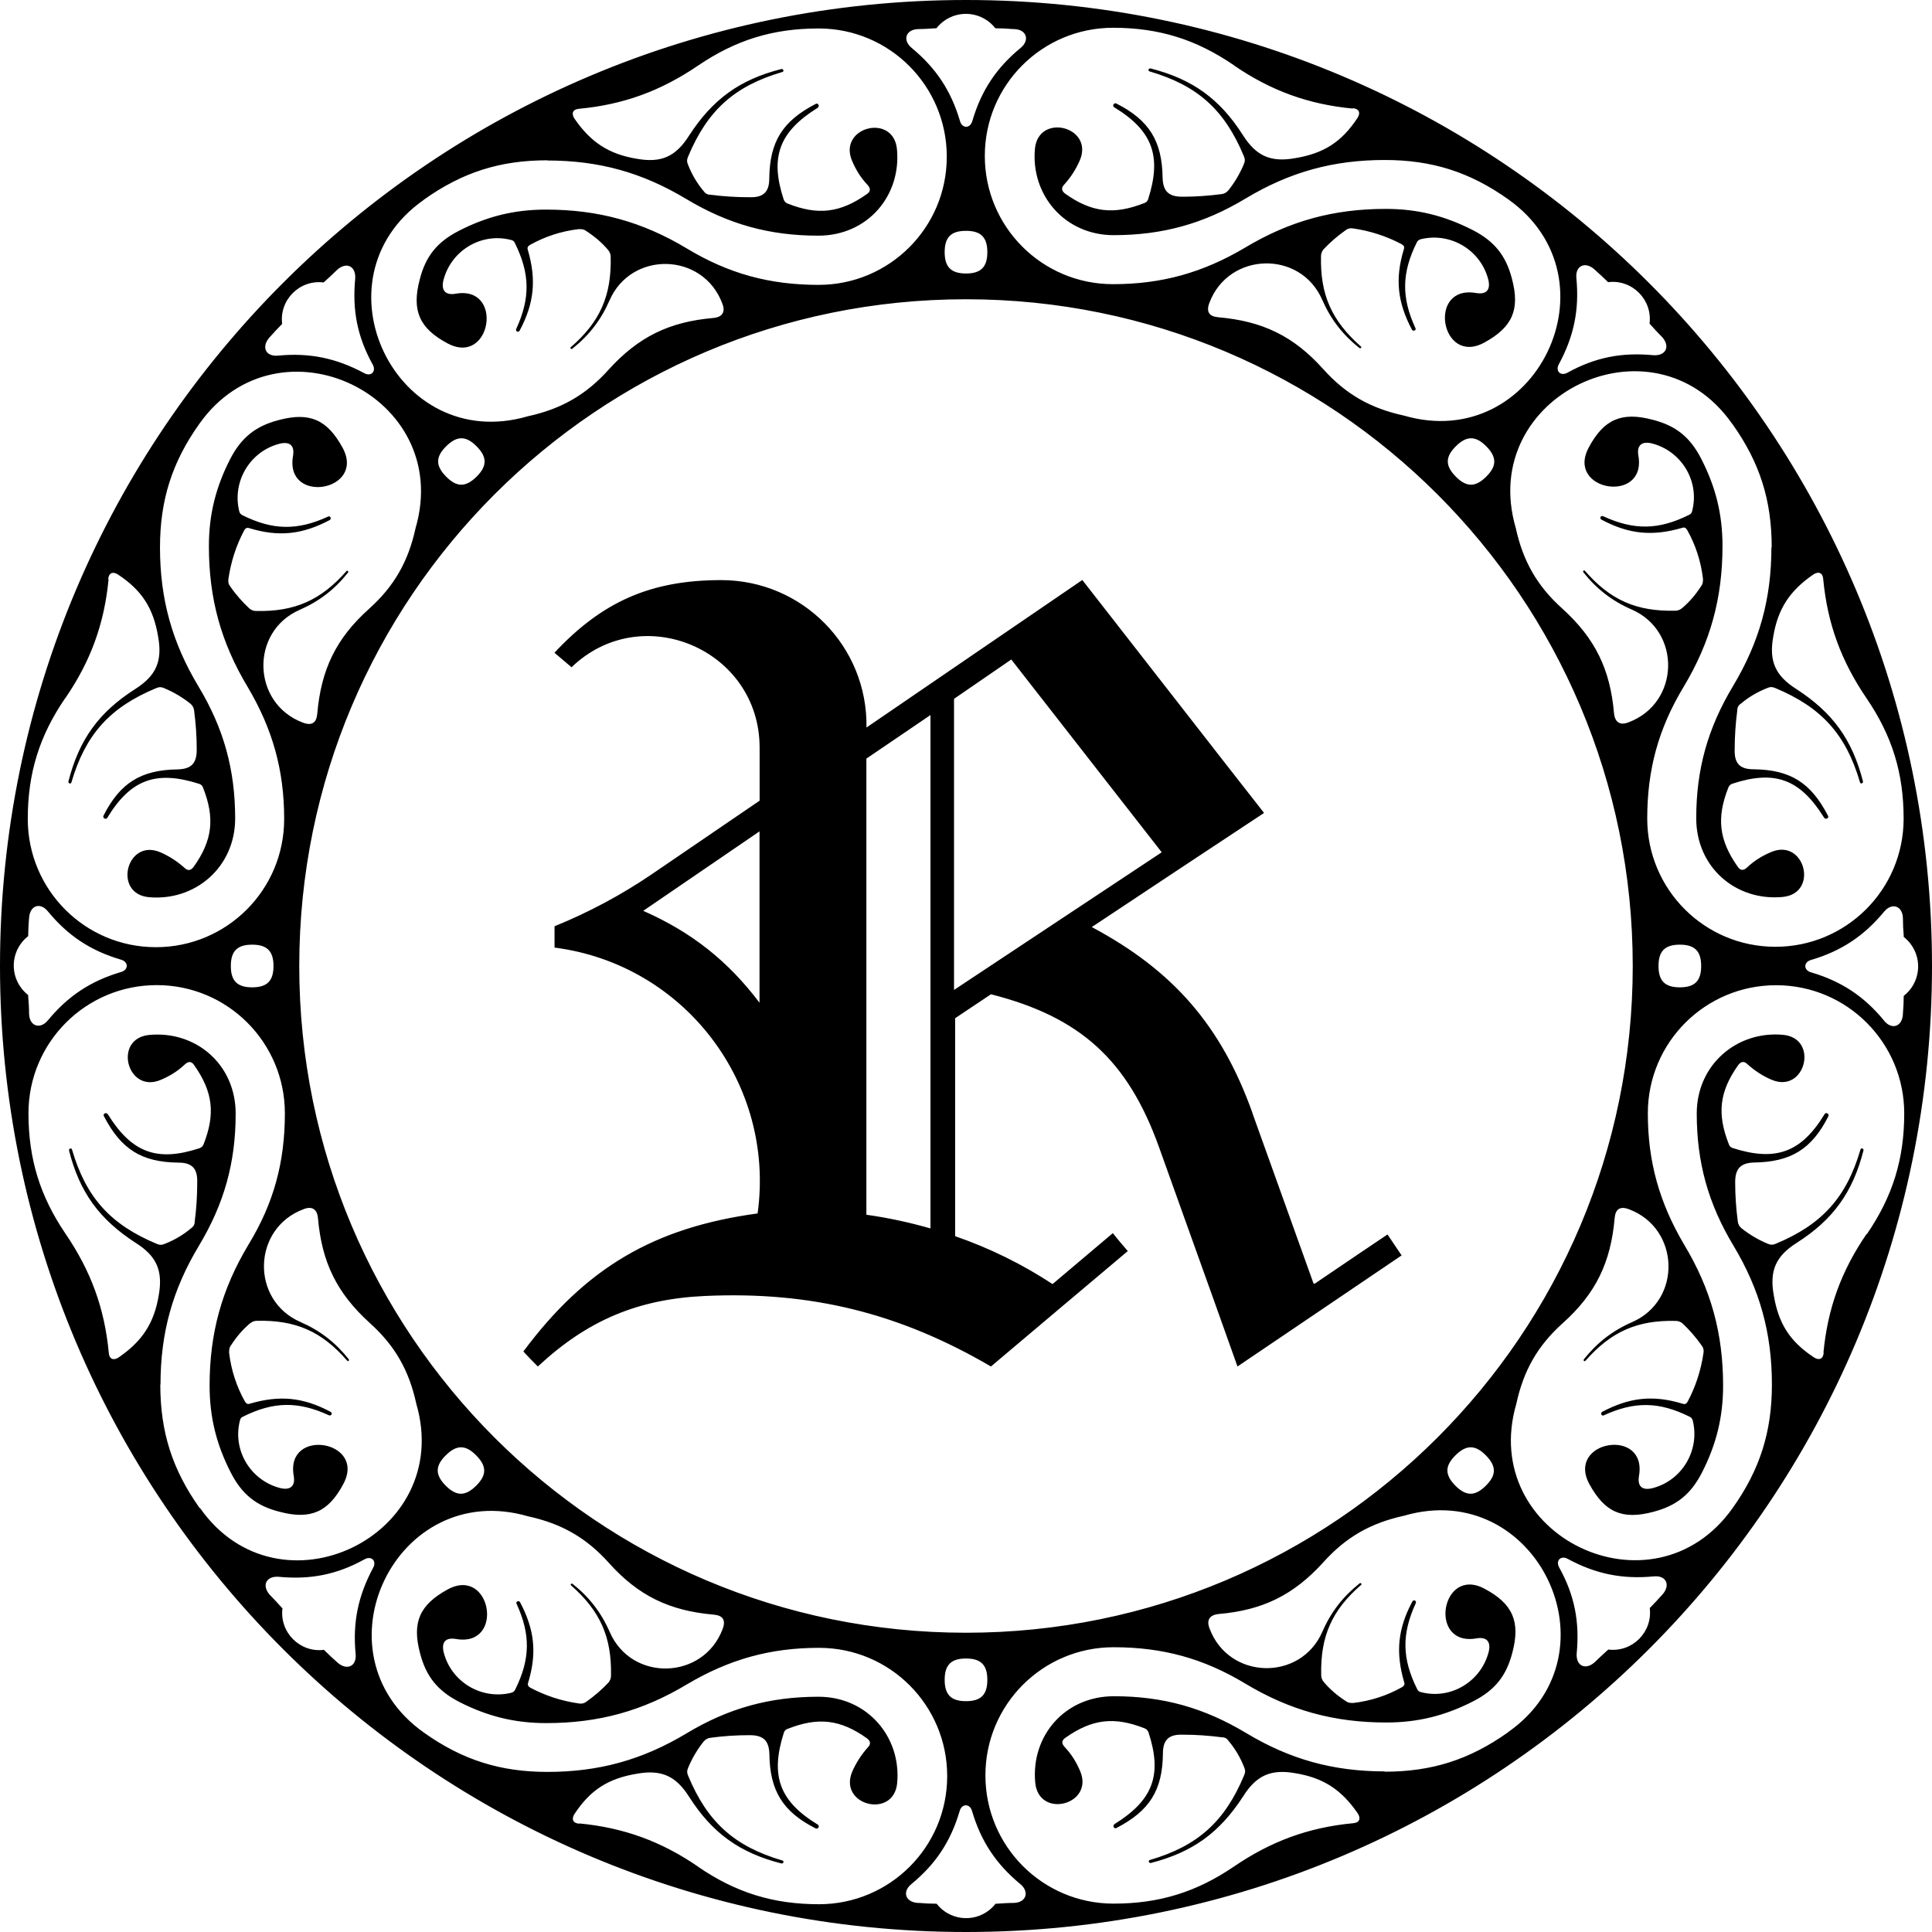
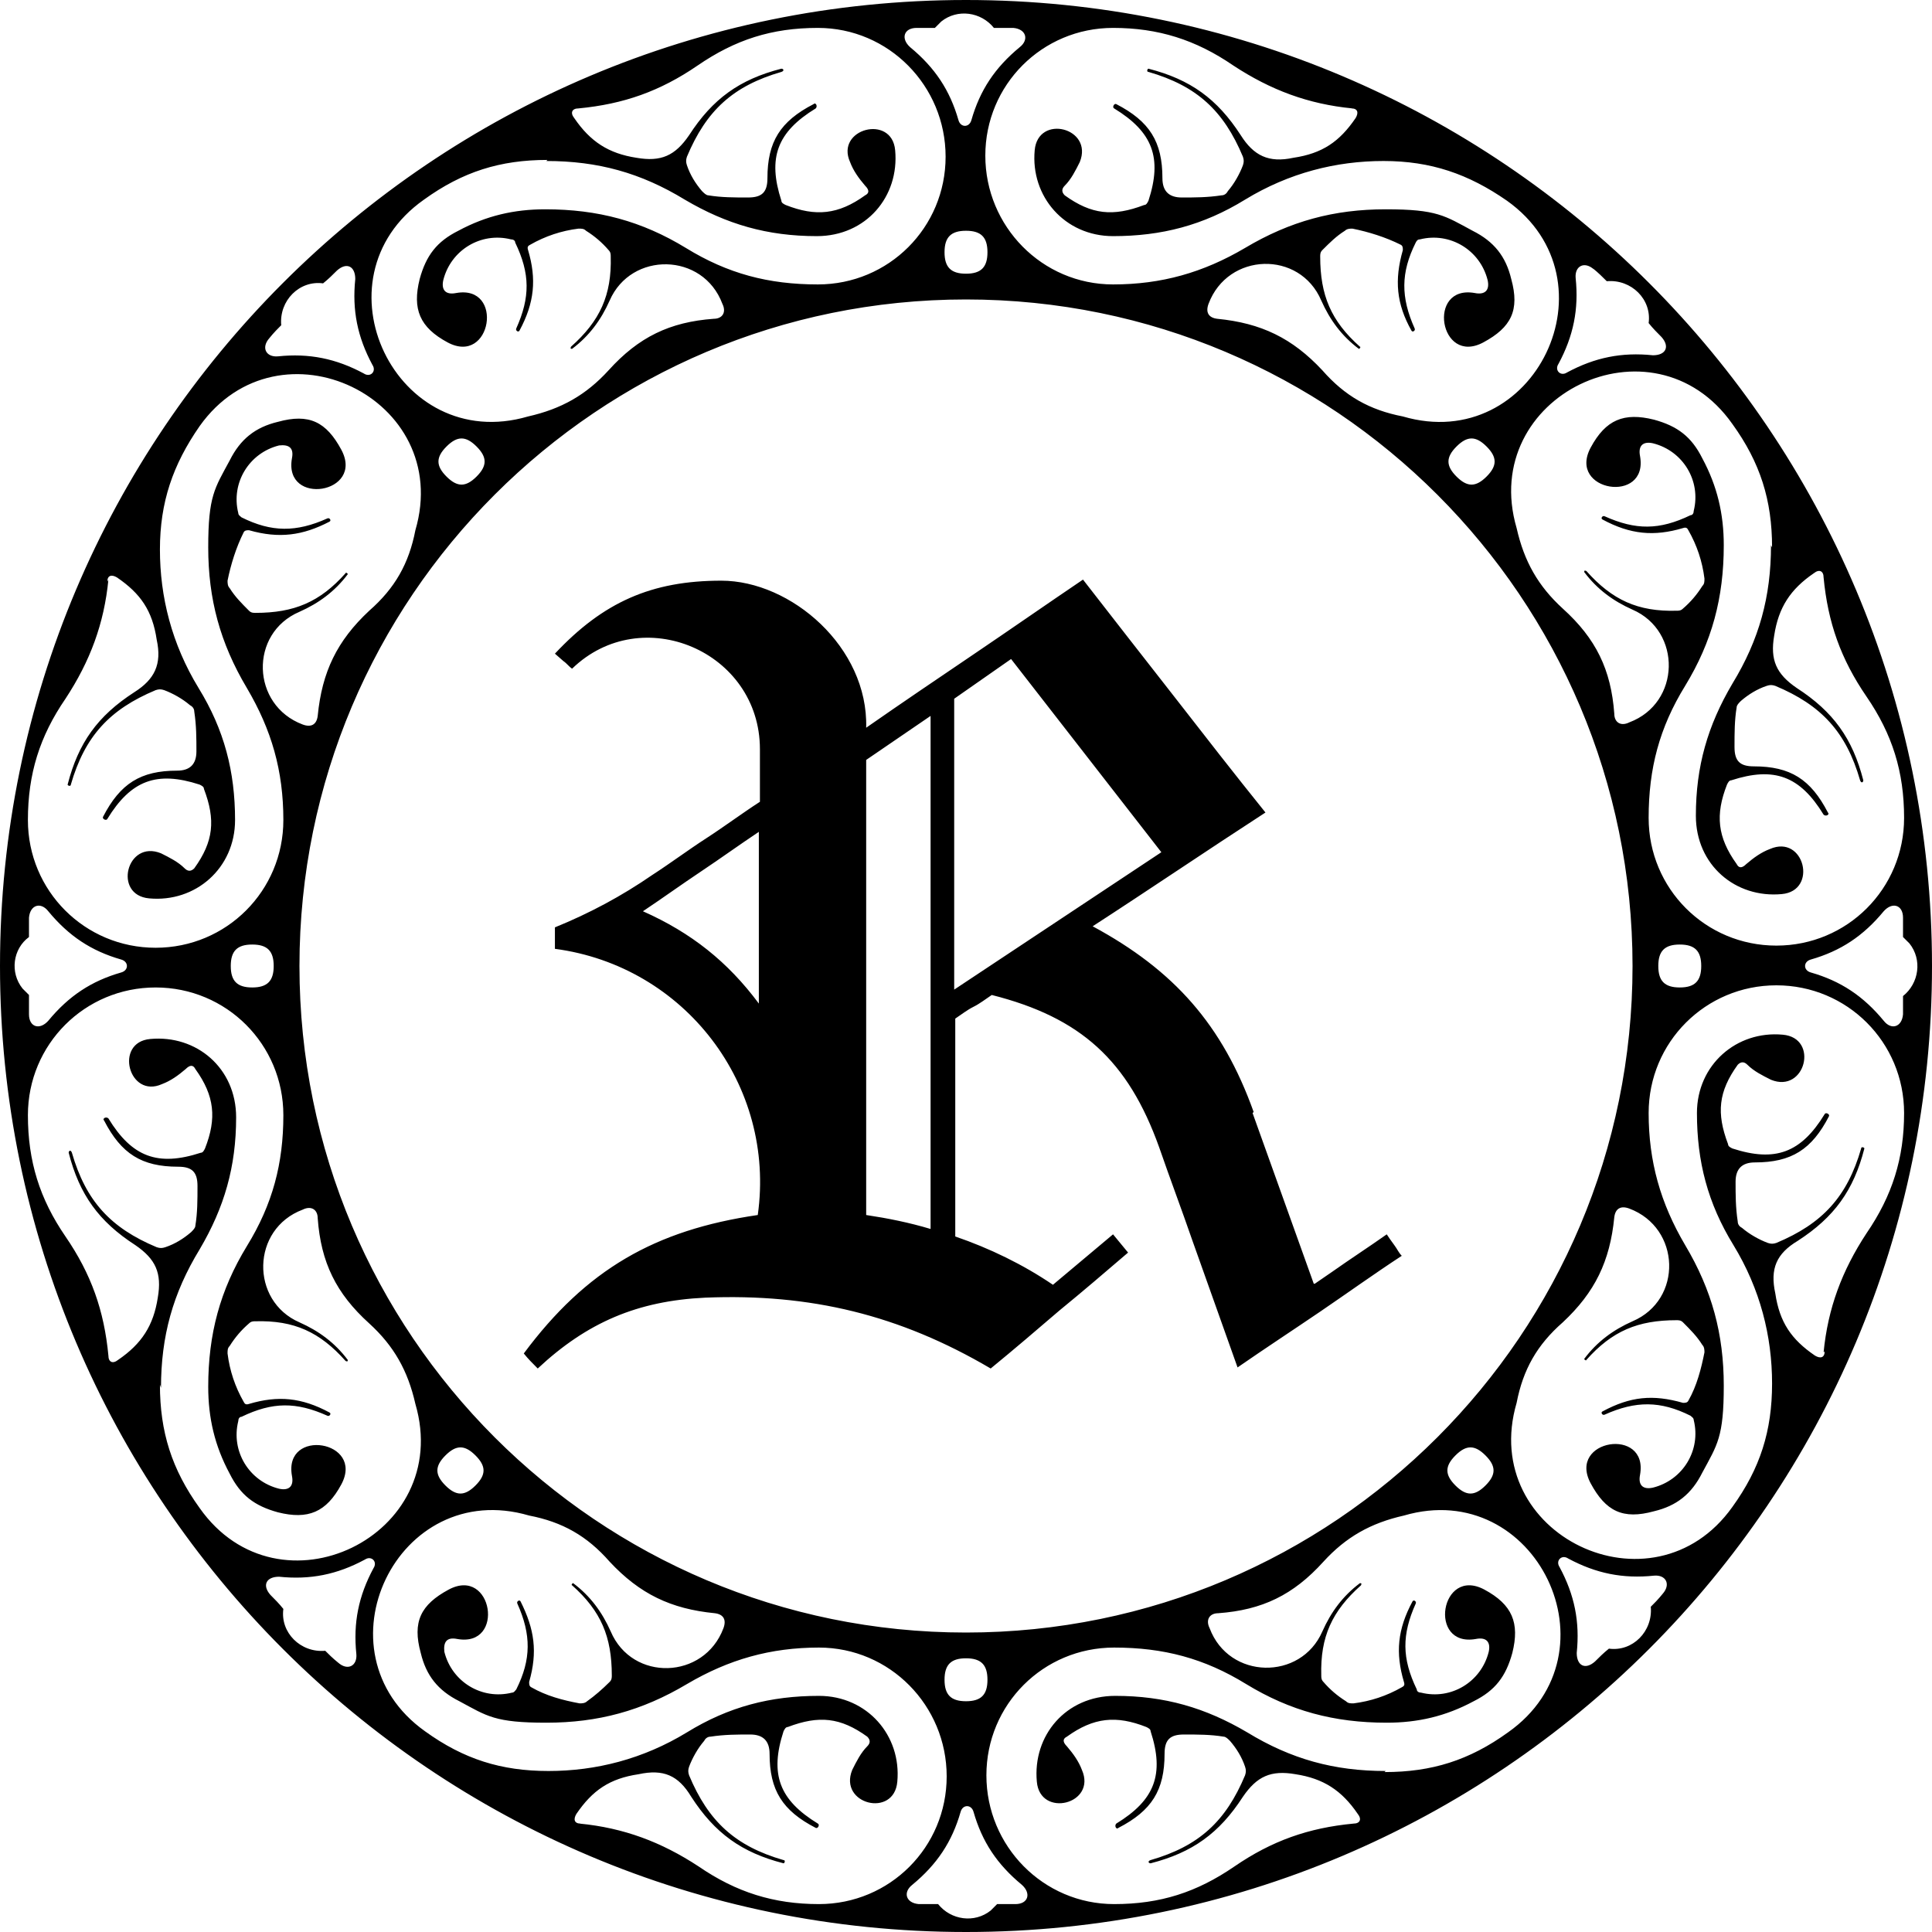
- <svg xmlns="http://www.w3.org/2000/svg" id="logo-icon-solid" version="1.1" viewBox="0 0 192 192">
-   <path d="M124.46,110.61l6.08,16.95h.13l1.74-1.18c1.82-1.23,3.65-2.48,5.48-3.7.23.34.47.69.7,1.04.23.35.47.7.7,1.04-2.72,1.84-5.43,3.68-8.15,5.52-2.72,1.84-5.44,3.68-8.16,5.52-1.49-4.21-3-8.4-4.5-12.59-1.11-3.08-2.21-6.16-3.31-9.24-3.1-8.62-7.82-12.91-16.69-15.16-.6.4-1.19.8-1.78,1.19s-1.19.79-1.78,1.19v21.66c3.41,1.18,6.67,2.78,9.68,4.76l5.99-5.06c.48.6.98,1.2,1.49,1.78-2.27,1.91-4.53,3.82-6.8,5.73-2.26,1.91-4.53,3.83-6.8,5.74-9.09-5.31-17.88-7.48-28.38-7.01-6.71.3-11.72,2.42-16.65,7.01-.51-.51-.98-.98-1.44-1.49,6.2-8.33,13-12.32,23.28-13.72,1.78-12.87-7.26-24.76-20.18-26.42v-2.12c3.4-1.38,6.65-3.12,9.68-5.18,1.78-1.21,3.57-2.43,5.35-3.65s3.57-2.44,5.35-3.65v-5.27c0-9.73-11.68-14.74-18.69-7.99-.28-.23-.56-.48-.85-.72l-.85-.72c4.76-5.1,9.6-7.22,16.57-7.22,8.07,0,14.57,6.58,14.44,14.65,3.57-2.44,7.15-4.88,10.72-7.33,3.58-2.44,7.16-4.89,10.73-7.33,3.02,3.87,6.02,7.72,9.03,11.58,3,3.86,6.01,7.71,9.03,11.57-5.71,3.77-11.42,7.55-17.12,11.34,8.11,4.33,12.87,9.81,15.97,18.48M63.93,90.52c4.8,2.12,8.41,4.97,11.55,9.13v-17.03c-1.93,1.31-3.85,2.63-5.78,3.95-1.92,1.32-3.84,2.63-5.78,3.95M86.1,120.72c2.15.3,4.28.76,6.37,1.36v-51.02l-6.37,4.33v45.32ZM94.81,69.45v28.93l20.64-13.68-14.95-19.16-5.69,3.91ZM0,96C0,42.99,42.99,0,96,0s96,42.99,96,96-42.99,96-96,96S0,149.01,0,96M176.07,54.41c0-4.72-1.19-8.45-3.91-12.28l-.04-.04c-7.86-11.17-25.32-2.76-21.49,10.36.72,3.31,2.12,5.78,4.63,8.03,3.27,2.97,4.76,6.03,5.14,10.41.09.89.6,1.23,1.45.89,5.1-1.91,5.27-9.05.3-11.21-1.95-.85-3.48-2.04-4.8-3.7-.09-.13.09-.26.17-.13,2.51,2.89,5.1,4.04,8.96,3.95.26,0,.47-.08.68-.25.76-.64,1.36-1.36,1.91-2.21.17-.21.17-.47.17-.72-.2-1.7-.73-3.35-1.57-4.84-.13-.21-.26-.3-.51-.21-2.93.85-5.27.64-7.99-.81-.26-.13-.09-.47.17-.34,3.06,1.4,5.48,1.36,8.49-.13.21-.08.3-.21.34-.42.76-2.97-1.1-5.99-4.08-6.71-.98-.21-1.44.25-1.27,1.23.85,4.84-7.26,3.53-4.93-.81,1.49-2.8,3.27-3.57,6.33-2.76,2.34.59,3.74,1.74,4.84,3.87,1.44,2.8,2.12,5.52,2.12,8.67,0,5.18-1.19,9.56-3.87,14.02-2.51,4.16-3.61,8.24-3.61,13.08,0,7.03,5.68,12.73,12.71,12.74.01,0,.02,0,.03,0,7.03,0,12.73-5.68,12.74-12.71,0-.01,0-.02,0-.03,0-4.54-1.15-8.24-3.7-11.98-2.51-3.69-3.87-7.39-4.29-11.81-.04-.64-.47-.81-.98-.47-2.34,1.61-3.53,3.4-3.99,6.2-.43,2.42.21,3.86,2.29,5.18,3.61,2.34,5.56,5.01,6.63,9.18.04.21-.26.3-.3.08-1.4-4.76-3.82-7.43-8.41-9.35-.3-.13-.51-.13-.81,0-.94.37-1.82.88-2.59,1.53-.26.17-.38.38-.38.68-.17,1.3-.26,2.6-.26,3.91-.04,1.36.51,1.95,1.87,1.95,3.65.04,5.69,1.32,7.39,4.59.17.25-.21.47-.38.21-2.38-3.82-4.88-4.76-9.13-3.36-.17.08-.3.17-.38.38-1.19,3.02-.93,5.22.93,7.86.26.38.55.43.93.08.72-.68,1.49-1.15,2.38-1.53,3.36-1.44,4.8,4.12,1.15,4.46-4.63.43-8.58-2.93-8.58-7.82s1.15-8.96,3.65-13.13c2.63-4.38,3.82-8.67,3.82-13.81M166.94,98.12c1.49,0,2.12-.64,2.12-2.12s-.64-2.12-2.12-2.12-2.12.64-2.12,2.12.64,2.12,2.12,2.12M29.74,96c0,36.62,29.65,66.26,66.26,66.26s66.26-29.65,66.26-66.26S132.62,29.74,96,29.74,29.74,59.38,29.74,96M144.64,147.65c1.06,1.06,1.95,1.06,3.02,0s1.06-1.95,0-3.02-1.95-1.06-3.02,0-1.06,1.95,0,3.02M96,169.06c1.49,0,2.12-.64,2.12-2.12s-.64-2.12-2.12-2.12-2.12.64-2.12,2.12.64,2.12,2.12,2.12M44.3,147.65c1.06,1.06,1.95,1.06,3.02,0s1.06-1.95,0-3.02-1.95-1.06-3.02,0-1.06,1.95,0,3.02M47.36,44.35c-1.06-1.06-1.95-1.06-3.02,0s-1.06,1.95,0,3.02,1.95,1.06,3.02,0,1.06-1.95,0-3.02M96,22.94c-1.49,0-2.12.64-2.12,2.12s.64,2.12,2.12,2.12,2.12-.64,2.12-2.12-.64-2.12-2.12-2.12M147.7,44.35c-1.06-1.06-1.95-1.06-3.02,0s-1.06,1.95,0,3.02,1.95,1.06,3.02,0,1.06-1.95,0-3.02M158.44,26.76c-.93-.81-1.91-.34-1.78.89.3,3.14-.25,5.78-1.74,8.54-.38.68.17,1.23.85.85,2.76-1.53,5.4-2.04,8.54-1.74,1.23.08,1.7-.85.89-1.78-.42-.42-.85-.89-1.27-1.36.3-2.38-1.74-4.42-4.12-4.12-.43-.42-.89-.85-1.36-1.27M134.44,10.79c-4.42-.42-8.15-1.78-11.81-4.29l-.04-.04c-3.74-2.55-7.43-3.7-11.98-3.7-7.03,0-12.73,5.68-12.74,12.71,0,.01,0,.02,0,.03,0,7.03,5.68,12.73,12.71,12.74.01,0,.02,0,.04,0,4.84,0,8.92-1.15,13.08-3.61,4.46-2.68,8.84-3.87,14.02-3.87,3.14,0,5.86.68,8.67,2.12,2.12,1.1,3.27,2.51,3.87,4.84.81,3.06.04,4.8-2.76,6.33-4.33,2.34-5.69-5.78-.81-4.93,1.02.17,1.44-.3,1.23-1.27-.72-2.97-3.74-4.8-6.71-4.08-.19.04-.35.16-.42.34-1.49,3.01-1.53,5.44-.13,8.49.13.21-.21.38-.34.17-1.44-2.72-1.7-5.06-.81-7.99.09-.25,0-.38-.21-.51-1.51-.8-3.15-1.33-4.84-1.57-.25-.05-.52.01-.72.17-.8.56-1.54,1.2-2.21,1.91-.16.19-.25.43-.25.68-.09,3.82,1.06,6.41,3.95,8.96.13.08,0,.25-.13.17-1.66-1.32-2.85-2.85-3.7-4.8-2.17-4.97-9.3-4.76-11.21.3-.34.89-.04,1.36.89,1.44,4.38.38,7.48,1.87,10.41,5.14,2.25,2.51,4.71,3.91,8.03,4.63,13.13,3.82,21.49-13.59,10.37-21.49-3.82-2.72-7.6-3.91-12.28-3.91-5.1,0-9.43,1.19-13.81,3.82-4.16,2.51-8.28,3.65-13.13,3.65s-8.24-3.99-7.82-8.58c.34-3.61,5.9-2.21,4.46,1.15-.38.87-.89,1.67-1.53,2.38-.34.34-.3.64.08.93,2.63,1.87,4.84,2.12,7.86.93.21-.08.3-.17.38-.38,1.36-4.25.47-6.8-3.36-9.13-.25-.13-.04-.51.21-.38,3.27,1.66,4.54,3.74,4.59,7.39.04,1.32.6,1.87,1.95,1.87s2.59-.09,3.91-.26c.27-.03.51-.17.68-.38.63-.79,1.14-1.66,1.53-2.59.13-.3.13-.51,0-.81-1.91-4.59-4.59-7.01-9.35-8.41-.21-.04-.13-.34.08-.3,4.16,1.06,6.88,3.02,9.18,6.63,1.32,2.08,2.76,2.72,5.18,2.29,2.85-.47,4.63-1.61,6.2-3.99.34-.51.17-.93-.47-.98M92.96,2.81c-.6.04-1.16.08-1.76.08h.04c-1.23.04-1.57,1.1-.64,1.87,2.42,2,3.91,4.25,4.8,7.26.21.77,1.02.77,1.23,0,.89-3.02,2.38-5.27,4.8-7.26.93-.76.6-1.83-.64-1.87h-.11c-.6-.05-1.16-.08-1.76-.08-1.26-1.62-3.59-1.91-5.21-.65-.24.19-.46.41-.65.65h-.11ZM54.41,15.93c-4.72,0-8.45,1.19-12.28,3.91l-.04.04c-11.17,7.86-2.76,25.32,10.36,21.49,3.31-.72,5.78-2.12,8.03-4.63,2.97-3.27,6.03-4.76,10.41-5.14.89-.08,1.23-.59.89-1.44-1.91-5.1-9.05-5.27-11.21-.3-.85,1.95-2.04,3.48-3.7,4.8-.13.08-.26-.08-.13-.17,2.89-2.51,4.04-5.1,3.95-8.96,0-.25-.08-.47-.25-.68-.64-.76-1.36-1.36-2.21-1.91-.21-.17-.47-.17-.72-.17-1.7.2-3.35.73-4.84,1.57-.21.13-.3.26-.21.51.85,2.93.64,5.27-.81,7.99-.13.26-.47.08-.34-.17,1.4-3.06,1.36-5.48-.13-8.49-.08-.21-.21-.3-.42-.34-2.97-.76-5.99,1.1-6.71,4.08-.21.98.25,1.44,1.23,1.27,4.84-.85,3.53,7.26-.81,4.93-2.8-1.49-3.57-3.27-2.76-6.33.59-2.34,1.74-3.74,3.87-4.84,2.8-1.44,5.52-2.12,8.67-2.12,5.18,0,9.56,1.19,14.02,3.87,4.16,2.51,8.24,3.61,13.08,3.61,7.03,0,12.73-5.68,12.74-12.71,0-.01,0-.02,0-.03,0-7.03-5.68-12.73-12.71-12.74-.01,0-.02,0-.03,0-4.54,0-8.24,1.15-11.98,3.69-3.69,2.51-7.39,3.87-11.81,4.29-.64.04-.81.47-.47.98,1.61,2.34,3.4,3.53,6.2,3.99,2.42.43,3.86-.21,5.18-2.29,2.34-3.61,5.01-5.57,9.18-6.63.21-.04.3.26.08.3-4.76,1.4-7.43,3.82-9.35,8.41-.13.3-.13.51,0,.81.37.94.88,1.82,1.53,2.59.17.25.38.38.68.38,1.27.17,2.59.25,3.91.25,1.36.04,1.95-.51,1.95-1.87.04-3.65,1.32-5.69,4.59-7.39.25-.17.47.21.21.38-3.82,2.38-4.76,4.89-3.36,9.13.08.17.17.3.38.38,3.02,1.19,5.22.93,7.86-.93.38-.25.43-.55.08-.93-.68-.72-1.15-1.49-1.53-2.38-1.44-3.36,4.12-4.8,4.46-1.15.43,4.63-2.93,8.58-7.82,8.58s-8.96-1.15-13.13-3.65c-4.38-2.63-8.67-3.82-13.81-3.82M28.03,32.2c-.42.42-.85.89-1.27,1.36-.81.94-.34,1.91.89,1.78,3.14-.3,5.78.26,8.54,1.74.68.38,1.23-.17.85-.85-1.53-2.76-2.04-5.39-1.74-8.54.08-1.23-.85-1.7-1.78-.89-.42.42-.89.85-1.36,1.27-2.38-.3-4.42,1.74-4.12,4.12M10.79,57.56c-.42,4.42-1.78,8.15-4.29,11.81l-.04.04c-2.55,3.74-3.7,7.43-3.7,11.98,0,7.03,5.68,12.73,12.71,12.74.01,0,.02,0,.03,0,7.03,0,12.73-5.68,12.74-12.71,0-.01,0-.02,0-.04,0-4.84-1.15-8.92-3.61-13.08-2.68-4.46-3.87-8.83-3.87-14.02,0-3.14.68-5.86,2.12-8.67,1.1-2.12,2.51-3.27,4.84-3.87,3.06-.81,4.8-.04,6.33,2.76,2.34,4.33-5.78,5.69-4.93.81.17-1.02-.3-1.44-1.27-1.23-2.97.72-4.8,3.74-4.08,6.71.04.21.17.34.34.42,3.01,1.49,5.44,1.53,8.49.13.21-.13.38.21.17.34-2.72,1.44-5.06,1.7-7.99.81-.25-.08-.38,0-.51.21-.8,1.51-1.33,3.15-1.57,4.84-.04.26,0,.51.17.72.55.81,1.19,1.53,1.91,2.21.21.17.42.25.68.25,3.82.08,6.41-1.06,8.96-3.95.08-.13.25,0,.17.13-1.32,1.66-2.85,2.85-4.8,3.7-4.97,2.17-4.76,9.3.3,11.21.89.34,1.36.04,1.44-.89.38-4.38,1.87-7.48,5.14-10.41,2.51-2.25,3.91-4.72,4.63-8.03,3.82-13.13-13.59-21.49-21.49-10.36-2.72,3.82-3.91,7.6-3.91,12.28,0,5.1,1.19,9.43,3.82,13.81,2.51,4.16,3.65,8.28,3.65,13.13s-3.99,8.24-8.58,7.82c-3.61-.34-2.21-5.9,1.15-4.46.87.38,1.67.9,2.38,1.53.34.34.64.3.93-.09,1.87-2.63,2.12-4.84.93-7.86-.08-.21-.17-.3-.38-.38-4.25-1.36-6.8-.47-9.13,3.36-.13.25-.51.04-.38-.21,1.66-3.27,3.74-4.54,7.39-4.59,1.32-.04,1.87-.59,1.87-1.95s-.09-2.59-.26-3.91c-.03-.27-.17-.51-.38-.68-.79-.63-1.66-1.14-2.59-1.53-.3-.13-.51-.13-.81,0-4.59,1.91-7.01,4.59-8.41,9.35-.04.21-.34.13-.3-.08,1.06-4.16,3.02-6.88,6.63-9.18,2.08-1.32,2.72-2.76,2.29-5.18-.47-2.85-1.61-4.63-3.99-6.2-.51-.34-.93-.17-.98.47M25.06,98.12c1.49,0,2.12-.64,2.12-2.12s-.64-2.12-2.12-2.12-2.12.64-2.12,2.12.64,2.12,2.12,2.12M2.88,91.31c-.05.58-.07,1.17-.08,1.76v-.04c-1.62,1.26-1.91,3.59-.65,5.21.19.24.41.46.65.65v.11c.05.6.09,1.16.09,1.76.04,1.23,1.1,1.57,1.87.64,2-2.42,4.25-3.91,7.26-4.8.77-.21.77-1.02,0-1.23-3.02-.89-5.27-2.38-7.26-4.8-.76-.93-1.78-.6-1.87.64v.11ZM15.93,137.59c0,4.71,1.19,8.45,3.91,12.28h.04c7.86,11.17,25.32,2.76,21.49-10.37-.72-3.31-2.12-5.78-4.63-8.03-3.27-2.97-4.76-6.03-5.14-10.41-.08-.89-.59-1.23-1.44-.89-5.1,1.91-5.27,9.05-.3,11.21,1.95.85,3.48,2.04,4.8,3.7.08.13-.08.26-.17.13-2.51-2.89-5.1-4.04-8.96-3.95-.25,0-.47.09-.68.25-.76.64-1.36,1.36-1.91,2.21-.17.21-.17.47-.17.72.2,1.7.73,3.35,1.57,4.84.13.21.26.3.51.21,2.93-.85,5.27-.64,7.99.81.26.13.08.47-.17.34-3.06-1.4-5.48-1.36-8.49.13-.21.09-.3.21-.34.42-.76,2.97,1.1,5.99,4.08,6.71.98.21,1.44-.26,1.27-1.23-.85-4.84,7.26-3.53,4.93.81-1.49,2.8-3.27,3.57-6.33,2.76-2.34-.59-3.74-1.74-4.84-3.87-1.44-2.8-2.12-5.52-2.12-8.67,0-5.18,1.19-9.56,3.87-14.02,2.51-4.12,3.61-8.2,3.61-13.04,0-7.03-5.68-12.73-12.71-12.74-.01,0-.02,0-.03,0-7.03,0-12.73,5.68-12.74,12.71,0,.01,0,.02,0,.03,0,4.54,1.15,8.24,3.69,11.98,2.51,3.69,3.87,7.39,4.29,11.81.04.64.47.81.98.47,2.34-1.61,3.53-3.4,3.99-6.2.42-2.42-.21-3.87-2.29-5.18-3.61-2.34-5.57-5.01-6.63-9.18-.04-.21.26-.3.3-.08,1.4,4.76,3.82,7.43,8.41,9.35.3.13.51.13.81,0,.94-.37,1.82-.88,2.59-1.53.25-.17.38-.38.38-.68.17-1.28.25-2.59.25-3.91.04-1.36-.51-1.95-1.87-1.95-3.65-.04-5.69-1.32-7.39-4.59-.17-.25.21-.47.38-.21,2.38,3.82,4.89,4.76,9.13,3.36.17-.08.3-.17.38-.38,1.19-3.02.93-5.22-.93-7.86-.25-.38-.55-.43-.93-.08-.72.68-1.49,1.15-2.38,1.53-3.36,1.44-4.8-4.12-1.15-4.46,4.63-.43,8.58,2.93,8.58,7.82s-1.15,8.96-3.65,13.13c-2.63,4.37-3.82,8.67-3.82,13.81M32.2,163.97c.42.42.89.85,1.36,1.27.94.81,1.91.34,1.78-.89-.3-3.14.26-5.78,1.74-8.54.38-.68-.17-1.23-.85-.85-2.76,1.53-5.39,2.04-8.54,1.74-1.23-.09-1.7.85-.89,1.78.42.43.85.89,1.27,1.36-.3,2.38,1.74,4.42,4.12,4.12M57.56,181.21c4.42.42,8.15,1.78,11.81,4.29l.04.04c3.74,2.55,7.43,3.7,11.98,3.7,7.03,0,12.73-5.68,12.74-12.71,0-.01,0-.02,0-.03,0-7.03-5.68-12.73-12.71-12.74-.01,0-.02,0-.04,0-4.84,0-8.92,1.15-13.08,3.61-4.46,2.68-8.83,3.87-14.02,3.87-3.14,0-5.86-.68-8.67-2.12-2.12-1.1-3.27-2.51-3.87-4.84-.81-3.06-.04-4.8,2.76-6.33,4.33-2.34,5.69,5.78.81,4.93-1.02-.17-1.44.3-1.23,1.27.72,2.97,3.74,4.8,6.71,4.08.19-.04.35-.16.42-.34,1.49-3.02,1.53-5.44.13-8.5-.13-.21.21-.38.34-.17,1.44,2.72,1.7,5.05.81,7.99-.08.26,0,.38.21.51,1.53.81,3.1,1.32,4.84,1.57.26.04.51,0,.72-.17.8-.56,1.54-1.2,2.21-1.91.17-.21.25-.43.25-.68.08-3.82-1.06-6.41-3.95-8.96-.13-.09,0-.25.13-.17,1.66,1.32,2.85,2.85,3.7,4.8,2.17,4.97,9.3,4.76,11.21-.3.34-.89.04-1.36-.89-1.44-4.38-.38-7.48-1.87-10.41-5.14-2.25-2.51-4.72-3.91-8.03-4.63-13.13-3.82-21.49,13.59-10.36,21.49,3.82,2.72,7.6,3.91,12.28,3.91,5.1,0,9.43-1.19,13.81-3.82,4.16-2.51,8.28-3.65,13.13-3.65s8.24,3.99,7.82,8.58c-.34,3.61-5.9,2.21-4.46-1.15.38-.87.9-1.67,1.53-2.38.34-.34.3-.64-.09-.93-2.63-1.87-4.84-2.12-7.86-.93-.21.08-.3.17-.38.38-1.36,4.25-.47,6.8,3.36,9.13.25.13.04.51-.21.38-3.27-1.66-4.54-3.74-4.59-7.39-.04-1.32-.59-1.87-1.95-1.87-1.31,0-2.61.08-3.91.26-.27.03-.51.17-.68.38-.63.79-1.14,1.66-1.53,2.59-.13.3-.13.51,0,.81,1.91,4.59,4.59,7.01,9.35,8.41.21.04.13.34-.08.3-4.16-1.06-6.88-3.02-9.18-6.63-1.32-2.08-2.76-2.72-5.18-2.29-2.85.47-4.63,1.61-6.2,3.99-.34.51-.17.93.47.98M99.04,189.19c.6-.04,1.16-.08,1.76-.08h-.04c1.23-.04,1.57-1.1.64-1.87-2.42-2-3.91-4.25-4.8-7.26-.21-.76-1.02-.76-1.23,0-.89,3.02-2.38,5.27-4.8,7.26-.93.76-.6,1.79.64,1.87h.11c.6.05,1.16.08,1.76.08,1.26,1.62,3.59,1.91,5.21.65.24-.19.46-.41.65-.65h.11ZM137.58,176.07c4.71,0,8.45-1.19,12.28-3.91l.04-.04c11.17-7.86,2.76-25.32-10.36-21.49-3.31.72-5.78,2.12-8.03,4.63-2.97,3.27-6.03,4.76-10.41,5.14-.89.09-1.23.6-.89,1.45,1.91,5.1,9.05,5.27,11.21.3.85-1.95,2.04-3.48,3.7-4.8.13-.09.26.09.13.17-2.89,2.51-4.04,5.1-3.95,8.96,0,.26.09.47.26.68.64.76,1.36,1.36,2.21,1.91.21.17.47.17.72.17,1.7-.2,3.35-.73,4.84-1.57.21-.13.3-.26.21-.51-.85-2.93-.64-5.27.81-7.99.13-.26.47-.09.34.17-1.4,3.06-1.36,5.48.13,8.49.09.21.21.3.43.34,2.97.76,5.99-1.1,6.71-4.08.21-.98-.25-1.44-1.23-1.27-4.84.85-3.53-7.26.81-4.93,2.8,1.49,3.57,3.27,2.76,6.33-.6,2.34-1.74,3.74-3.87,4.84-2.8,1.44-5.52,2.12-8.66,2.12-5.18,0-9.56-1.19-14.02-3.87-4.16-2.51-8.24-3.61-13.08-3.61-7.03,0-12.73,5.68-12.74,12.71,0,.01,0,.02,0,.03,0,7.03,5.68,12.73,12.71,12.74.01,0,.02,0,.03,0,4.54,0,8.24-1.15,11.98-3.7,3.69-2.51,7.39-3.87,11.81-4.29.64-.04.81-.47.47-.98-1.61-2.34-3.4-3.53-6.2-3.99-2.42-.43-3.87.21-5.18,2.29-2.34,3.61-5.01,5.56-9.18,6.63-.21.04-.3-.26-.08-.3,4.76-1.4,7.43-3.82,9.35-8.41.13-.3.13-.51,0-.81-.37-.94-.88-1.82-1.53-2.59-.17-.26-.38-.38-.68-.38-1.3-.17-2.6-.26-3.91-.26-1.36-.04-1.95.51-1.95,1.87-.04,3.65-1.32,5.69-4.59,7.39-.25.17-.47-.21-.21-.38,3.82-2.38,4.76-4.88,3.36-9.13-.08-.17-.17-.3-.38-.38-3.02-1.19-5.22-.93-7.86.93-.38.26-.43.55-.08.93.68.72,1.15,1.49,1.53,2.38,1.44,3.36-4.12,4.8-4.46,1.15-.43-4.63,2.93-8.58,7.82-8.58s8.96,1.15,13.13,3.65c4.37,2.63,8.67,3.82,13.81,3.82M163.96,159.8c.42-.43.85-.89,1.27-1.36.81-.93.34-1.91-.89-1.78-3.14.3-5.78-.25-8.54-1.74-.68-.38-1.23.17-.85.85,1.53,2.76,2.04,5.4,1.74,8.54-.09,1.23.85,1.7,1.78.89.43-.42.89-.85,1.36-1.27,2.38.3,4.42-1.74,4.12-4.12M181.21,134.44c.42-4.42,1.78-8.15,4.29-11.81h.04c2.55-3.74,3.7-7.43,3.7-11.98,0-7.03-5.68-12.73-12.71-12.74-.01,0-.02,0-.03,0-7.03,0-12.73,5.68-12.74,12.71,0,.01,0,.02,0,.03,0,4.8,1.15,8.88,3.61,13.04,2.68,4.46,3.87,8.84,3.87,14.02,0,3.14-.68,5.86-2.12,8.67-1.1,2.12-2.51,3.27-4.84,3.87-3.06.81-4.8.04-6.33-2.76-2.34-4.33,5.78-5.69,4.93-.81-.17,1.02.3,1.44,1.27,1.23,2.97-.72,4.8-3.74,4.08-6.71-.04-.19-.16-.35-.34-.42-3.02-1.49-5.44-1.53-8.5-.13-.21.13-.38-.21-.17-.34,2.72-1.44,5.05-1.7,7.99-.81.26.09.38,0,.51-.21.8-1.51,1.33-3.15,1.57-4.84.05-.25-.01-.52-.17-.72-.56-.8-1.2-1.54-1.91-2.21-.19-.16-.43-.25-.68-.25-3.82-.09-6.41,1.06-8.96,3.95-.09.13-.25,0-.17-.13,1.32-1.66,2.85-2.85,4.8-3.7,4.97-2.17,4.76-9.3-.3-11.21-.89-.34-1.36-.04-1.44.89-.38,4.38-1.87,7.48-5.14,10.41-2.51,2.25-3.91,4.71-4.63,8.03-3.82,13.13,13.59,21.49,21.49,10.37,2.72-3.82,3.91-7.6,3.91-12.28,0-5.1-1.19-9.43-3.82-13.81-2.51-4.16-3.65-8.28-3.65-13.13s3.99-8.24,8.58-7.82c3.61.34,2.21,5.9-1.15,4.46-.89-.38-1.66-.89-2.38-1.53-.34-.34-.64-.3-.93.08-1.87,2.63-2.12,4.84-.93,7.86.08.21.17.3.38.38,4.25,1.36,6.8.47,9.13-3.36.13-.25.51-.04.38.21-1.66,3.27-3.74,4.54-7.39,4.59-1.32.04-1.87.6-1.87,1.95s.09,2.59.26,3.91c.04.3.17.51.38.68.79.63,1.66,1.14,2.59,1.53.3.13.51.13.81,0,4.59-1.91,7.01-4.59,8.41-9.35.04-.21.34-.13.3.08-1.06,4.16-3.02,6.88-6.63,9.18-2.08,1.32-2.72,2.76-2.29,5.18.47,2.85,1.61,4.63,3.99,6.2.51.34.93.17.98-.47M187.24,101.44c.76.93,1.79.6,1.87-.64v.04-.11c.05-.6.08-1.16.08-1.76,1.62-1.26,1.91-3.59.65-5.21-.19-.24-.41-.46-.65-.65v-.11c-.05-.58-.08-1.17-.08-1.76-.04-1.23-1.1-1.57-1.87-.64-2,2.42-4.25,3.91-7.26,4.8-.76.21-.76,1.02,0,1.23,3.02.89,5.27,2.38,7.26,4.8" />
+ <svg xmlns="http://www.w3.org/2000/svg" id="logo-icon-solid" version="1.1" viewBox="0 0 180 180">
+   <path d="M116.7,103.7l5.7,15.9h.1l1.6-1.1c1.7-1.2,3.4-2.3,5.1-3.5.2.3.4.6.7,1s.4.7.7,1c-2.6,1.7-5.1,3.5-7.6,5.2s-5.1,3.4-7.7,5.2c-1.4-3.9-2.8-7.9-4.2-11.8-1-2.9-2.1-5.8-3.1-8.7-2.9-8.1-7.3-12.1-15.6-14.2-.6.4-1.1.8-1.7,1.1s-1.1.7-1.7,1.1v20.3c3.2,1.1,6.3,2.6,9.1,4.5l5.6-4.7c.5.6.9,1.1,1.4,1.7-2.1,1.8-4.2,3.6-6.4,5.4-2.1,1.8-4.2,3.6-6.4,5.4-8.5-5-16.8-7-26.6-6.6-6.3.3-11,2.3-15.6,6.6-.5-.5-.9-.9-1.3-1.4,5.8-7.8,12.2-11.5,21.8-12.9,1.7-12.1-6.8-23.2-18.9-24.8v-2c3.2-1.3,6.2-2.9,9.1-4.9,1.7-1.1,3.3-2.3,5-3.4s3.3-2.3,5-3.4v-4.9c0-9.1-11-13.8-17.5-7.5-.3-.2-.5-.5-.8-.7l-.8-.7c4.5-4.8,9-6.8,15.5-6.8s13.7,6.2,13.5,13.7c3.3-2.3,6.7-4.6,10.1-6.9,3.4-2.3,6.7-4.6,10.1-6.9,2.8,3.6,5.6,7.2,8.5,10.9,2.8,3.6,5.6,7.2,8.5,10.8-5.4,3.5-10.7,7.1-16.1,10.6,7.6,4.1,12.1,9.2,15,17.3M59.9,84.9c4.5,2,7.9,4.7,10.8,8.6v-16c-1.8,1.2-3.6,2.5-5.4,3.7-1.8,1.2-3.6,2.5-5.4,3.7M80.7,113.2c2,.3,4,.7,6,1.3v-47.8l-6,4.1v42.5h0ZM88.9,65.1v27.1l19.3-12.8-14-18-5.3,3.7ZM0,90C0,40.3,40.3,0,90,0s90,40.3,90,90-40.3,90-90,90S0,139.7,0,90M165.1,51c0-4.4-1.1-7.9-3.7-11.5h0c-7.4-10.5-23.7-2.6-20.1,9.7.7,3.1,2,5.4,4.3,7.5,3.1,2.8,4.5,5.7,4.8,9.8,0,.8.6,1.2,1.4.8,4.8-1.8,4.9-8.5.3-10.5-1.8-.8-3.3-1.9-4.5-3.5,0-.1,0-.2.2-.1,2.4,2.7,4.8,3.8,8.4,3.7.2,0,.4,0,.6-.2.7-.6,1.3-1.3,1.8-2.1.2-.2.2-.4.2-.7-.2-1.6-.7-3.1-1.5-4.5-.1-.2-.2-.3-.5-.2-2.7.8-4.9.6-7.5-.8-.2-.1,0-.4.2-.3,2.9,1.3,5.1,1.3,8-.1.2,0,.3-.2.3-.4.7-2.8-1-5.6-3.8-6.3-.9-.2-1.4.2-1.2,1.2.8,4.5-6.8,3.3-4.6-.8,1.4-2.6,3.1-3.3,5.9-2.6,2.2.6,3.5,1.6,4.5,3.6,1.4,2.6,2,5.2,2,8.1,0,4.9-1.1,9-3.6,13.1-2.4,3.9-3.4,7.7-3.4,12.3,0,6.6,5.3,11.9,11.9,11.9h0c6.6,0,11.9-5.3,11.9-11.9h0c0-4.3-1.1-7.8-3.5-11.3-2.4-3.5-3.6-6.9-4-11.1,0-.6-.4-.8-.9-.4-2.2,1.5-3.3,3.2-3.7,5.8-.4,2.3.2,3.6,2.1,4.9,3.4,2.2,5.2,4.7,6.2,8.6,0,.2-.2.3-.3,0-1.3-4.5-3.6-7-7.9-8.8-.3-.1-.5-.1-.8,0-.9.3-1.7.8-2.4,1.4-.2.2-.4.4-.4.6-.2,1.2-.2,2.4-.2,3.7,0,1.3.5,1.8,1.8,1.8,3.4,0,5.3,1.2,6.9,4.3.2.2-.2.4-.4.2-2.2-3.6-4.6-4.5-8.6-3.2-.2,0-.3.2-.4.4-1.1,2.8-.9,4.9.9,7.4.2.4.5.4.9,0,.7-.6,1.4-1.1,2.2-1.4,3.2-1.4,4.5,3.9,1.1,4.2-4.3.4-8-2.7-8-7.3s1.1-8.4,3.4-12.3c2.5-4.1,3.6-8.1,3.6-12.9M156.5,92c1.4,0,2-.6,2-2s-.6-2-2-2-2,.6-2,2,.6,2,2,2M27.9,90c0,34.3,27.8,62.1,62.1,62.1s62.1-27.8,62.1-62.1-27.8-62.1-62.1-62.1-62.1,27.8-62.1,62.1M135.6,138.4c1,1,1.8,1,2.8,0s1-1.8,0-2.8-1.8-1-2.8,0-1,1.8,0,2.8M90,158.5c1.4,0,2-.6,2-2s-.6-2-2-2-2,.6-2,2,.6,2,2,2M41.5,138.4c1,1,1.8,1,2.8,0s1-1.8,0-2.8-1.8-1-2.8,0-1,1.8,0,2.8M44.4,41.6c-1-1-1.8-1-2.8,0s-1,1.8,0,2.8,1.8,1,2.8,0,1-1.8,0-2.8M90,21.5c-1.4,0-2,.6-2,2s.6,2,2,2,2-.6,2-2-.6-2-2-2M138.5,41.6c-1-1-1.8-1-2.8,0s-1,1.8,0,2.8,1.8,1,2.8,0,1-1.8,0-2.8M148.5,25.1c-.9-.8-1.8-.3-1.7.8.3,2.9-.2,5.4-1.6,8-.4.6.2,1.2.8.8,2.6-1.4,5.1-1.9,8-1.6,1.2,0,1.6-.8.8-1.7-.4-.4-.8-.8-1.2-1.3.3-2.2-1.6-4.1-3.9-3.9-.4-.4-.8-.8-1.3-1.2M126,10.1c-4.1-.4-7.6-1.7-11.1-4h0c-3.5-2.4-7-3.5-11.2-3.5-6.6,0-11.9,5.3-11.9,11.9h0c0,6.6,5.3,12,11.9,12h0c4.5,0,8.4-1.1,12.3-3.4,4.2-2.5,8.3-3.6,13.1-3.6s5.5.6,8.1,2c2,1,3.1,2.4,3.6,4.5.8,2.9,0,4.5-2.6,5.9-4.1,2.2-5.3-5.4-.8-4.6,1,.2,1.4-.3,1.2-1.2-.7-2.8-3.5-4.5-6.3-3.8-.2,0-.3.1-.4.3-1.4,2.8-1.4,5.1-.1,8,.1.2-.2.4-.3.2-1.4-2.5-1.6-4.7-.8-7.5,0-.2,0-.4-.2-.5-1.4-.7-3-1.2-4.5-1.5-.2,0-.5,0-.7.2-.8.5-1.4,1.1-2.1,1.8-.2.2-.2.4-.2.6,0,3.6,1,6,3.7,8.4.1,0,0,.2-.1.2-1.6-1.2-2.7-2.7-3.5-4.5-2-4.7-8.7-4.5-10.5.3-.3.8,0,1.3.8,1.4,4.1.4,7,1.8,9.8,4.8,2.1,2.4,4.4,3.7,7.5,4.3,12.3,3.6,20.1-12.7,9.7-20.1-3.6-2.5-7.1-3.7-11.5-3.7s-8.8,1.1-12.9,3.6c-3.9,2.4-7.8,3.4-12.3,3.4s-7.7-3.7-7.3-8c.3-3.4,5.5-2.1,4.2,1.1-.4.8-.8,1.6-1.4,2.2-.3.3-.3.6,0,.9,2.5,1.8,4.5,2,7.4.9.2,0,.3-.2.4-.4,1.3-4,.4-6.4-3.2-8.6-.2-.1,0-.5.2-.4,3.1,1.6,4.3,3.5,4.3,6.9,0,1.2.6,1.8,1.8,1.8s2.4,0,3.7-.2c.3,0,.5-.2.6-.4.6-.7,1.1-1.6,1.4-2.4.1-.3.1-.5,0-.8-1.8-4.3-4.3-6.6-8.8-7.9-.2,0-.1-.3,0-.3,3.9,1,6.4,2.8,8.6,6.2,1.2,1.9,2.6,2.6,4.9,2.1,2.7-.4,4.3-1.5,5.8-3.7.3-.5.2-.9-.4-.9M87.1,2.6c-.6,0-1.1,0-1.7,0h0c-1.2,0-1.5,1-.6,1.8,2.3,1.9,3.7,4,4.5,6.8.2.7,1,.7,1.2,0,.8-2.8,2.2-4.9,4.5-6.8.9-.7.6-1.7-.6-1.8h-.1c-.6,0-1.1,0-1.7,0-1.2-1.5-3.4-1.8-4.9-.6-.2.2-.4.4-.6.6h-.1,0ZM51,14.9c-4.4,0-7.9,1.1-11.5,3.7h0c-10.5,7.4-2.6,23.8,9.7,20.2,3.1-.7,5.4-2,7.5-4.3,2.8-3.1,5.7-4.5,9.8-4.8.8,0,1.2-.6.8-1.4-1.8-4.8-8.5-4.9-10.5-.3-.8,1.8-1.9,3.3-3.5,4.5-.1,0-.2,0-.1-.2,2.7-2.4,3.8-4.8,3.7-8.4,0-.2,0-.4-.2-.6-.6-.7-1.3-1.3-2.1-1.8-.2-.2-.4-.2-.7-.2-1.6.2-3.1.7-4.5,1.5-.2.1-.3.2-.2.5.8,2.7.6,4.9-.8,7.5-.1.2-.4,0-.3-.2,1.3-2.9,1.3-5.1-.1-8,0-.2-.2-.3-.4-.3-2.8-.7-5.6,1-6.3,3.8-.2.9.2,1.4,1.2,1.2,4.5-.8,3.3,6.8-.8,4.6-2.6-1.4-3.3-3.1-2.6-5.9.6-2.2,1.6-3.5,3.6-4.5,2.6-1.4,5.2-2,8.1-2,4.9,0,9,1.1,13.1,3.6,3.9,2.4,7.7,3.4,12.3,3.4,6.6,0,11.9-5.3,11.9-11.9h0c0-6.6-5.3-12-11.9-12h0c-4.3,0-7.7,1.1-11.2,3.5-3.5,2.4-6.9,3.6-11.1,4-.6,0-.8.4-.4.9,1.5,2.2,3.2,3.3,5.8,3.7,2.3.4,3.6-.2,4.9-2.1,2.2-3.4,4.7-5.2,8.6-6.2.2,0,.3.2,0,.3-4.5,1.3-7,3.6-8.8,7.9-.1.3-.1.5,0,.8.3.9.8,1.7,1.4,2.4.2.2.4.4.6.4,1.2.2,2.4.2,3.7.2,1.3,0,1.8-.5,1.8-1.8,0-3.4,1.2-5.3,4.3-6.9.2-.2.4.2.2.4-3.6,2.2-4.5,4.6-3.2,8.6,0,.2.2.3.4.4,2.8,1.1,4.9.9,7.4-.9.4-.2.4-.5,0-.9-.6-.7-1.1-1.4-1.4-2.2-1.4-3.1,3.9-4.5,4.2-1.1.4,4.3-2.7,8-7.3,8s-8.4-1.1-12.3-3.4c-4.1-2.5-8.1-3.6-12.9-3.6M26.3,30.2c-.4.4-.8.8-1.2,1.3-.8.9-.3,1.8.8,1.7,2.9-.3,5.4.2,8,1.6.6.4,1.2-.2.8-.8-1.4-2.6-1.9-5.1-1.6-8,0-1.2-.8-1.6-1.7-.8-.4.4-.8.8-1.3,1.2-2.2-.3-4.1,1.6-3.9,3.9M10.1,54c-.4,4.1-1.7,7.6-4,11.1h0c-2.4,3.5-3.5,7-3.5,11.3,0,6.6,5.3,11.9,11.9,11.9h0c6.6,0,11.9-5.3,11.9-11.9h0c0-4.6-1.1-8.4-3.4-12.3-2.5-4.2-3.6-8.3-3.6-13.1s.6-5.5,2-8.1c1-2,2.4-3.1,4.5-3.6,2.9-.8,4.5,0,5.9,2.6,2.2,4.1-5.4,5.3-4.6.8.2-1-.3-1.3-1.2-1.2-2.8.7-4.5,3.5-3.8,6.3,0,.2.2.3.3.4,2.8,1.4,5.1,1.4,8,.1.2-.1.4.2.2.3-2.5,1.3-4.7,1.6-7.5.8-.2,0-.4,0-.5.2-.7,1.4-1.2,3-1.5,4.5,0,.2,0,.5.2.7.5.8,1.1,1.4,1.8,2.1.2.2.4.2.6.2,3.6,0,6-1,8.4-3.7,0-.1.2,0,.2.1-1.2,1.6-2.7,2.7-4.5,3.5-4.7,2-4.5,8.7.3,10.5.8.3,1.3,0,1.4-.8.4-4.1,1.8-7,4.8-9.8,2.4-2.1,3.7-4.4,4.3-7.5,3.6-12.3-12.7-20.1-20.1-9.7-2.5,3.6-3.7,7.1-3.7,11.5s1.1,8.8,3.6,12.9c2.4,3.9,3.4,7.8,3.4,12.3s-3.7,7.7-8,7.3c-3.4-.3-2.1-5.5,1.1-4.2.8.4,1.6.8,2.2,1.4.3.3.6.3.9,0,1.8-2.5,2-4.5.9-7.4,0-.2-.2-.3-.4-.4-4-1.3-6.4-.4-8.6,3.2-.1.2-.5,0-.4-.2,1.6-3.1,3.5-4.3,6.9-4.3,1.2,0,1.8-.6,1.8-1.8s0-2.4-.2-3.7c0-.3-.2-.5-.4-.6-.7-.6-1.6-1.1-2.4-1.4-.3-.1-.5-.1-.8,0-4.3,1.8-6.6,4.3-7.9,8.8,0,.2-.3.1-.3,0,1-3.9,2.8-6.4,6.2-8.6,1.9-1.2,2.6-2.6,2.1-4.9-.4-2.7-1.5-4.3-3.7-5.8-.5-.3-.9-.2-.9.4M23.5,92c1.4,0,2-.6,2-2s-.6-2-2-2-2,.6-2,2,.6,2,2,2M2.7,85.6c0,.5,0,1.1,0,1.7h0c-1.5,1.1-1.8,3.3-.6,4.8.2.2.4.4.6.6h0c0,.7,0,1.2,0,1.8,0,1.2,1,1.5,1.8.6,1.9-2.3,4-3.7,6.8-4.5.7-.2.7-1,0-1.2-2.8-.8-4.9-2.2-6.8-4.5-.7-.9-1.7-.6-1.8.6h0c0,.1,0,0,0,0ZM14.9,129c0,4.4,1.1,7.9,3.7,11.5h0c7.4,10.5,23.7,2.6,20.1-9.7-.7-3.1-2-5.4-4.3-7.5-3.1-2.8-4.5-5.7-4.8-9.8,0-.8-.6-1.2-1.4-.8-4.8,1.8-4.9,8.5-.3,10.5,1.8.8,3.3,1.9,4.5,3.5,0,.1,0,.2-.2.1-2.4-2.7-4.8-3.8-8.4-3.7-.2,0-.4,0-.6.2-.7.6-1.3,1.3-1.8,2.1-.2.2-.2.4-.2.7.2,1.6.7,3.1,1.5,4.5.1.2.2.3.5.2,2.7-.8,4.9-.6,7.5.8.2.1,0,.4-.2.3-2.9-1.3-5.1-1.3-8,.1-.2,0-.3.2-.3.4-.7,2.8,1,5.6,3.8,6.3.9.2,1.4-.2,1.2-1.2-.8-4.5,6.8-3.3,4.6.8-1.4,2.6-3.1,3.3-5.9,2.6-2.2-.6-3.5-1.6-4.5-3.6-1.4-2.6-2-5.2-2-8.1,0-4.9,1.1-9,3.6-13.1,2.4-3.9,3.4-7.7,3.4-12.2,0-6.6-5.3-11.9-11.9-11.9h0c-6.6,0-11.9,5.3-11.9,11.9h0c0,4.3,1.1,7.8,3.5,11.3,2.4,3.5,3.6,6.9,4,11.1,0,.6.4.8.9.4,2.2-1.5,3.3-3.2,3.7-5.8.4-2.3-.2-3.6-2.1-4.9-3.4-2.2-5.2-4.7-6.2-8.6,0-.2.2-.3.3,0,1.3,4.5,3.6,7,7.9,8.8.3.1.5.1.8,0,.9-.3,1.7-.8,2.4-1.4.2-.2.4-.4.4-.6.2-1.2.2-2.4.2-3.7,0-1.3-.5-1.8-1.8-1.8-3.4,0-5.3-1.2-6.9-4.3-.2-.2.2-.4.4-.2,2.2,3.6,4.6,4.5,8.6,3.2.2,0,.3-.2.4-.4,1.1-2.8.9-4.9-.9-7.4-.2-.4-.5-.4-.9,0-.7.6-1.4,1.1-2.2,1.4-3.1,1.4-4.5-3.9-1.1-4.2,4.3-.4,8,2.7,8,7.3s-1.1,8.4-3.4,12.3c-2.5,4.1-3.6,8.1-3.6,12.9M30.2,153.7c.4.4.8.8,1.3,1.2.9.8,1.8.3,1.7-.8-.3-2.9.2-5.4,1.6-8,.4-.6-.2-1.2-.8-.8-2.6,1.4-5.1,1.9-8,1.6-1.2,0-1.6.8-.8,1.7.4.4.8.8,1.2,1.3-.3,2.2,1.6,4.1,3.9,3.9M54,169.9c4.1.4,7.6,1.7,11.1,4h0c3.5,2.4,7,3.5,11.2,3.5,6.6,0,11.9-5.3,11.9-11.9h0c0-6.6-5.3-12-11.9-12h0c-4.5,0-8.4,1.1-12.3,3.4-4.2,2.5-8.3,3.6-13.1,3.6s-5.5-.6-8.1-2c-2-1-3.1-2.4-3.6-4.5-.8-2.9,0-4.5,2.6-5.9,4.1-2.2,5.3,5.4.8,4.6-1-.2-1.3.3-1.2,1.2.7,2.8,3.5,4.5,6.3,3.8.2,0,.3-.2.4-.3,1.4-2.8,1.4-5.1.1-8-.1-.2.2-.4.3-.2,1.3,2.6,1.6,4.7.8,7.5,0,.2,0,.4.2.5,1.4.8,2.9,1.2,4.5,1.5.2,0,.5,0,.7-.2.7-.5,1.4-1.1,2.1-1.8.2-.2.2-.4.2-.6,0-3.6-1-6-3.7-8.4-.1,0,0-.2.1-.2,1.6,1.2,2.7,2.7,3.5,4.5,2,4.7,8.7,4.5,10.5-.3.3-.8,0-1.3-.8-1.4-4.1-.4-7-1.8-9.8-4.8-2.1-2.4-4.4-3.7-7.5-4.3-12.3-3.6-20.1,12.7-9.7,20.1,3.6,2.6,7.1,3.7,11.5,3.7s8.8-1.1,12.9-3.6c3.9-2.4,7.8-3.4,12.3-3.4s7.7,3.7,7.3,8c-.3,3.4-5.5,2.1-4.2-1.1.4-.8.8-1.6,1.4-2.2.3-.3.3-.6,0-.9-2.5-1.8-4.5-2-7.4-.9-.2,0-.3.2-.4.4-1.3,4-.4,6.4,3.2,8.6.2.1,0,.5-.2.4-3.1-1.6-4.3-3.5-4.3-6.9,0-1.2-.6-1.8-1.8-1.8s-2.4,0-3.7.2c-.3,0-.5.2-.6.4-.6.7-1.1,1.6-1.4,2.4-.1.3-.1.5,0,.8,1.8,4.3,4.3,6.6,8.8,7.9.2,0,.1.3,0,.3-3.9-1-6.4-2.8-8.6-6.2-1.2-2-2.6-2.6-4.9-2.1-2.7.4-4.3,1.5-5.8,3.7-.3.5-.2.9.4.9M92.9,177.4c.6,0,1.1,0,1.7,0h0c1.2,0,1.5-1,.6-1.8-2.3-1.9-3.7-4-4.5-6.8-.2-.7-1-.7-1.2,0-.8,2.8-2.2,4.9-4.5,6.8-.9.7-.6,1.7.6,1.8h.1c.6,0,1.1,0,1.7,0,1.2,1.5,3.4,1.8,4.9.6.2-.2.4-.4.6-.6h.1,0ZM129,165.1c4.4,0,7.9-1.1,11.5-3.7h0c10.5-7.4,2.6-23.8-9.7-20.2-3.1.7-5.4,2-7.5,4.3-2.8,3.1-5.7,4.5-9.8,4.8-.8,0-1.2.6-.8,1.4,1.8,4.8,8.5,4.9,10.5.3.8-1.8,1.9-3.3,3.5-4.5.1,0,.2,0,.1.2-2.7,2.4-3.8,4.8-3.7,8.4,0,.2,0,.4.2.6.6.7,1.3,1.3,2.1,1.8.2.2.4.2.7.2,1.6-.2,3.1-.7,4.5-1.5.2-.1.3-.2.2-.5-.8-2.7-.6-4.9.8-7.5.1-.2.4,0,.3.2-1.3,2.9-1.3,5.1.1,8,0,.2.2.3.4.3,2.8.7,5.6-1,6.3-3.8.2-.9-.2-1.4-1.2-1.2-4.5.8-3.3-6.8.8-4.6,2.6,1.4,3.3,3.1,2.6,5.9-.6,2.2-1.6,3.5-3.6,4.5-2.6,1.4-5.2,2-8.1,2-4.9,0-9-1.1-13.1-3.6-3.9-2.4-7.7-3.4-12.3-3.4-6.6,0-11.9,5.3-11.9,11.9h0c0,6.6,5.3,12,11.9,12h0c4.3,0,7.7-1.1,11.2-3.5,3.5-2.4,6.9-3.6,11.1-4,.6,0,.8-.4.4-.9-1.5-2.2-3.2-3.3-5.8-3.7-2.3-.4-3.6.2-4.9,2.1-2.2,3.4-4.7,5.2-8.6,6.2-.2,0-.3-.2,0-.3,4.5-1.3,7-3.6,8.8-7.9.1-.3.1-.5,0-.8-.3-.9-.8-1.7-1.4-2.4-.2-.2-.4-.4-.6-.4-1.2-.2-2.4-.2-3.7-.2-1.3,0-1.8.5-1.8,1.8,0,3.4-1.2,5.3-4.3,6.9-.2.2-.4-.2-.2-.4,3.6-2.2,4.5-4.6,3.2-8.6,0-.2-.2-.3-.4-.4-2.8-1.1-4.9-.9-7.4.9-.4.2-.4.5,0,.9.6.7,1.1,1.4,1.4,2.2,1.4,3.2-3.9,4.5-4.2,1.1-.4-4.3,2.7-8,7.3-8s8.4,1.1,12.3,3.4c4.1,2.5,8.1,3.6,12.9,3.6M153.7,149.8c.4-.4.8-.8,1.2-1.3.8-.9.3-1.8-.8-1.7-2.9.3-5.4-.2-8-1.6-.6-.4-1.2.2-.8.8,1.4,2.6,1.9,5.1,1.6,8,0,1.2.8,1.6,1.7.8.4-.4.8-.8,1.3-1.2,2.2.3,4.1-1.6,3.9-3.9M169.9,126c.4-4.1,1.7-7.6,4-11.1h0c2.4-3.5,3.5-7,3.5-11.2,0-6.6-5.3-11.9-11.9-11.9h0c-6.6,0-11.9,5.3-11.9,11.9h0c0,4.5,1.1,8.4,3.4,12.3,2.5,4.2,3.6,8.3,3.6,13.1s-.6,5.5-2,8.1c-1,2-2.4,3.1-4.5,3.6-2.9.8-4.5,0-5.9-2.6-2.2-4.1,5.4-5.3,4.6-.8-.2,1,.3,1.4,1.2,1.2,2.8-.7,4.5-3.5,3.8-6.3,0-.2-.2-.3-.3-.4-2.8-1.4-5.1-1.4-8-.1-.2.1-.4-.2-.2-.3,2.6-1.4,4.7-1.6,7.5-.8.2,0,.4,0,.5-.2.8-1.4,1.2-3,1.5-4.5,0-.2,0-.5-.2-.7-.5-.8-1.1-1.4-1.8-2.1-.2-.2-.4-.2-.6-.2-3.6,0-6,1-8.4,3.7,0,.1-.2,0-.2-.1,1.2-1.6,2.7-2.7,4.5-3.5,4.7-2,4.5-8.7-.3-10.5-.8-.3-1.3,0-1.4.8-.4,4.1-1.8,7-4.8,9.8-2.4,2.1-3.7,4.4-4.3,7.5-3.6,12.3,12.7,20.1,20.1,9.7,2.6-3.6,3.7-7.1,3.7-11.5s-1.1-8.8-3.6-12.9c-2.4-3.9-3.4-7.8-3.4-12.3s3.7-7.7,8-7.3c3.4.3,2.1,5.5-1.1,4.2-.8-.4-1.6-.8-2.2-1.4-.3-.3-.6-.3-.9,0-1.8,2.5-2,4.5-.9,7.4,0,.2.2.3.4.4,4,1.3,6.4.4,8.6-3.2.1-.2.5,0,.4.2-1.6,3.1-3.5,4.3-6.9,4.3-1.2,0-1.8.6-1.8,1.8s0,2.4.2,3.7c0,.3.2.5.4.6.7.6,1.6,1.1,2.4,1.4.3.1.5.1.8,0,4.3-1.8,6.6-4.3,7.9-8.8,0-.2.3-.1.3,0-1,3.9-2.8,6.4-6.2,8.6-2,1.2-2.6,2.6-2.1,4.9.4,2.7,1.5,4.3,3.7,5.8.5.3.9.2.9-.4M175.5,95.1c.7.9,1.7.6,1.8-.6h0s0,0,0,0c0-.6,0-1.1,0-1.7,1.5-1.2,1.8-3.4.6-4.9-.2-.2-.4-.4-.6-.6h0c0-.6,0-1.2,0-1.8,0-1.2-1-1.5-1.8-.6-1.9,2.3-4,3.7-6.8,4.5-.7.2-.7,1,0,1.2,2.8.8,4.9,2.2,6.8,4.5" />
</svg>
